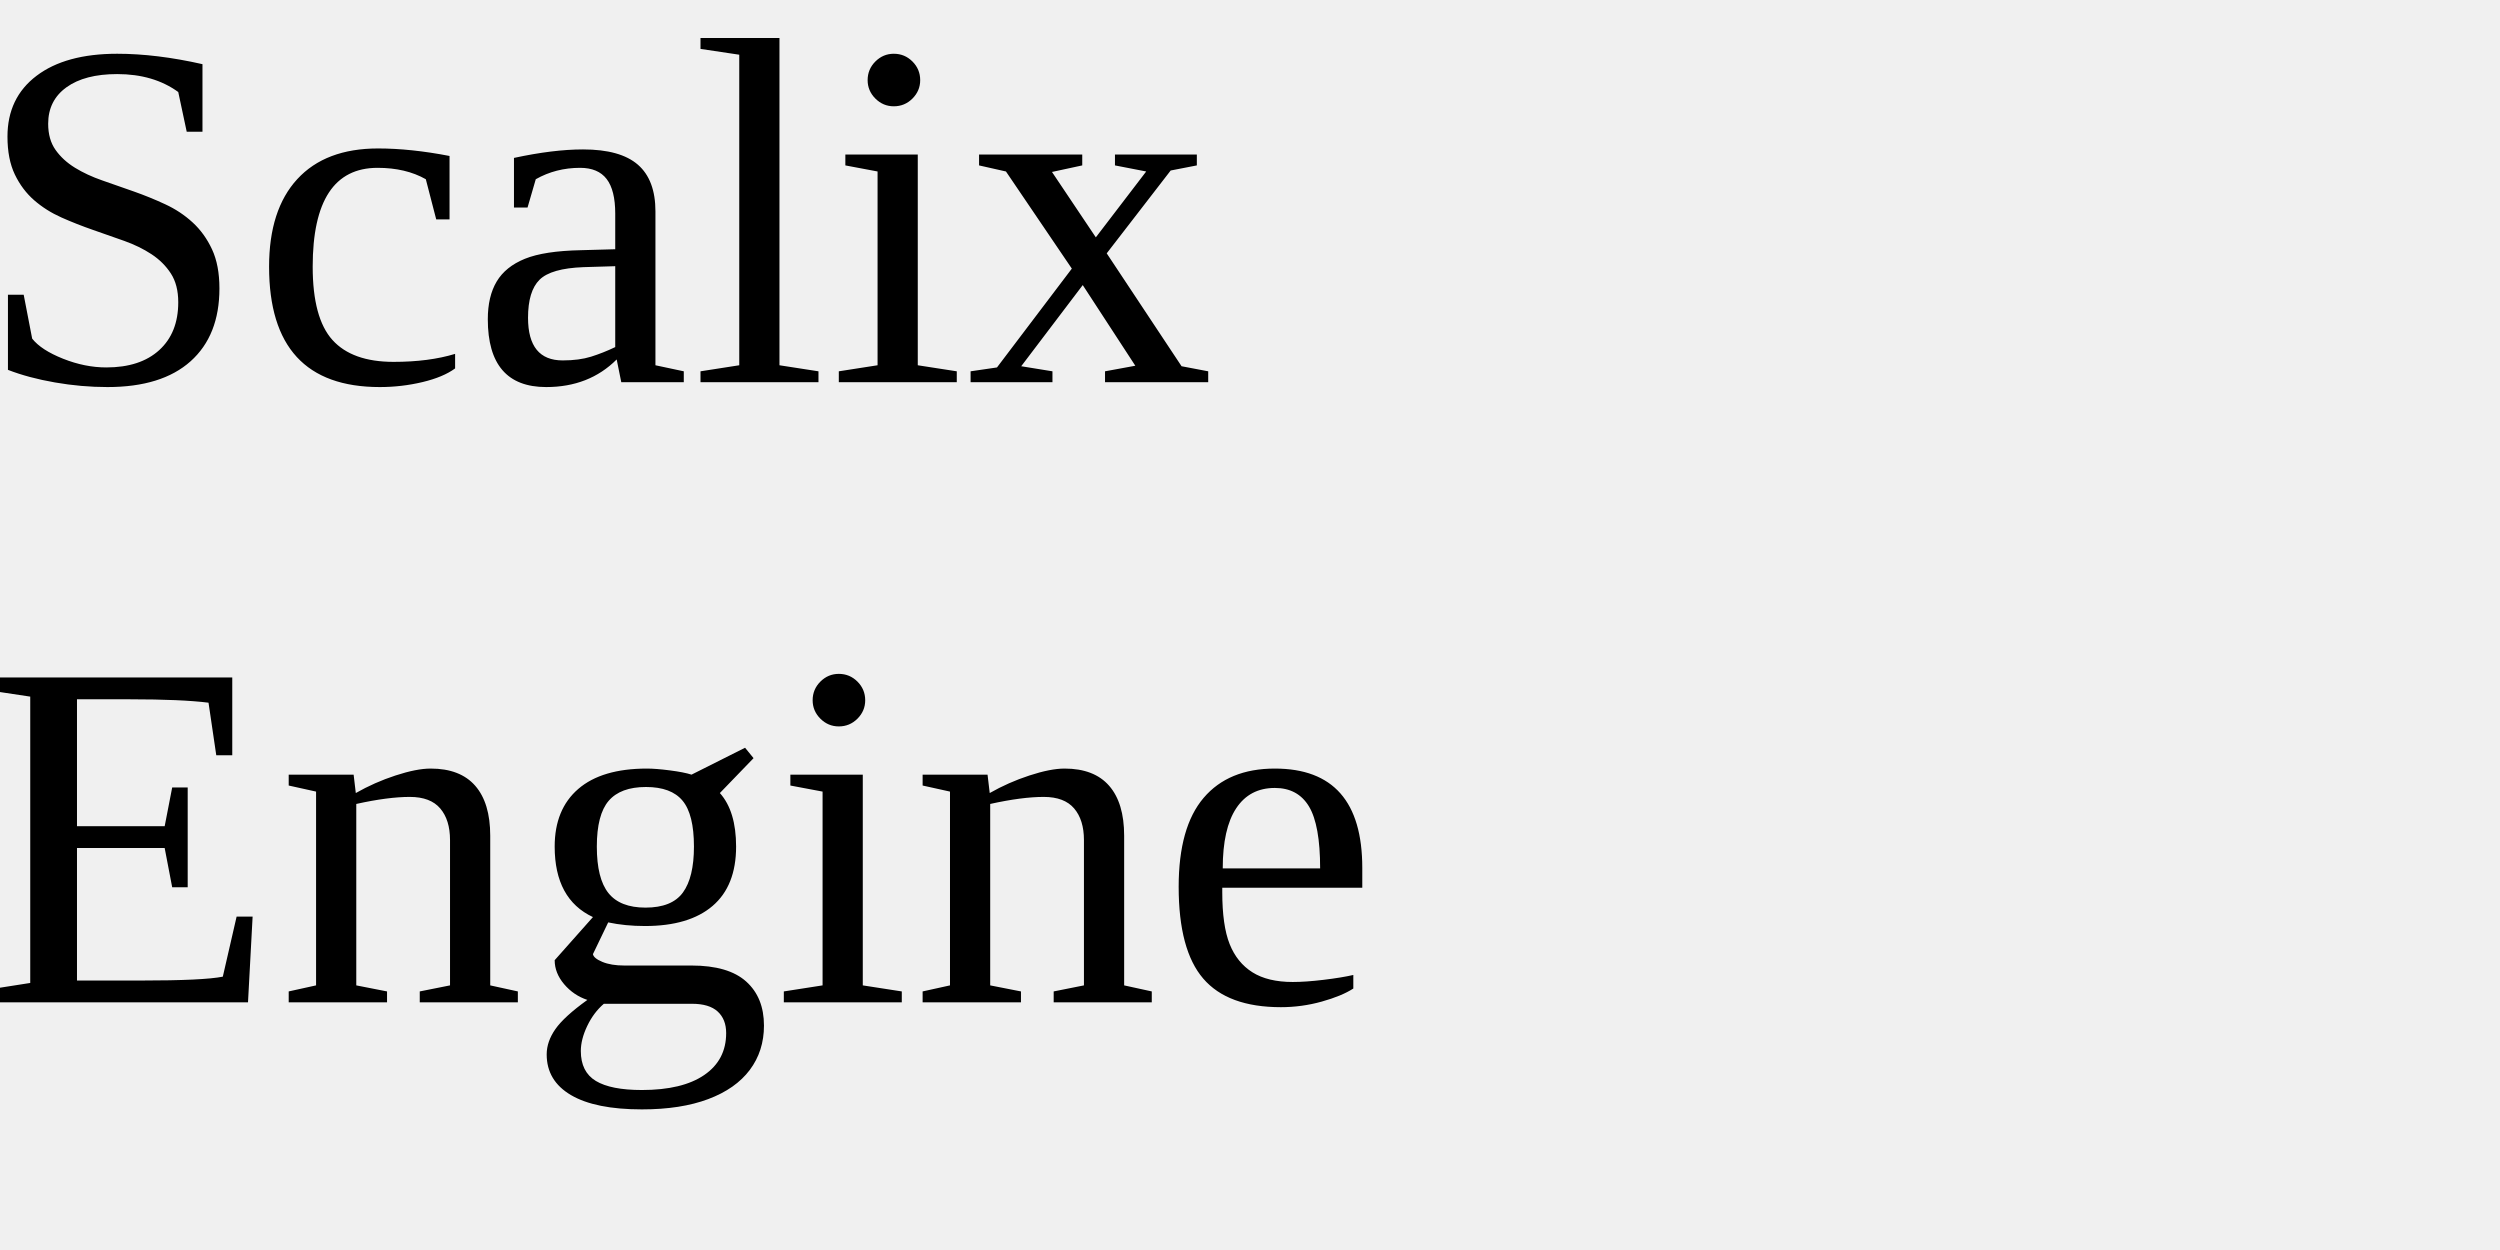
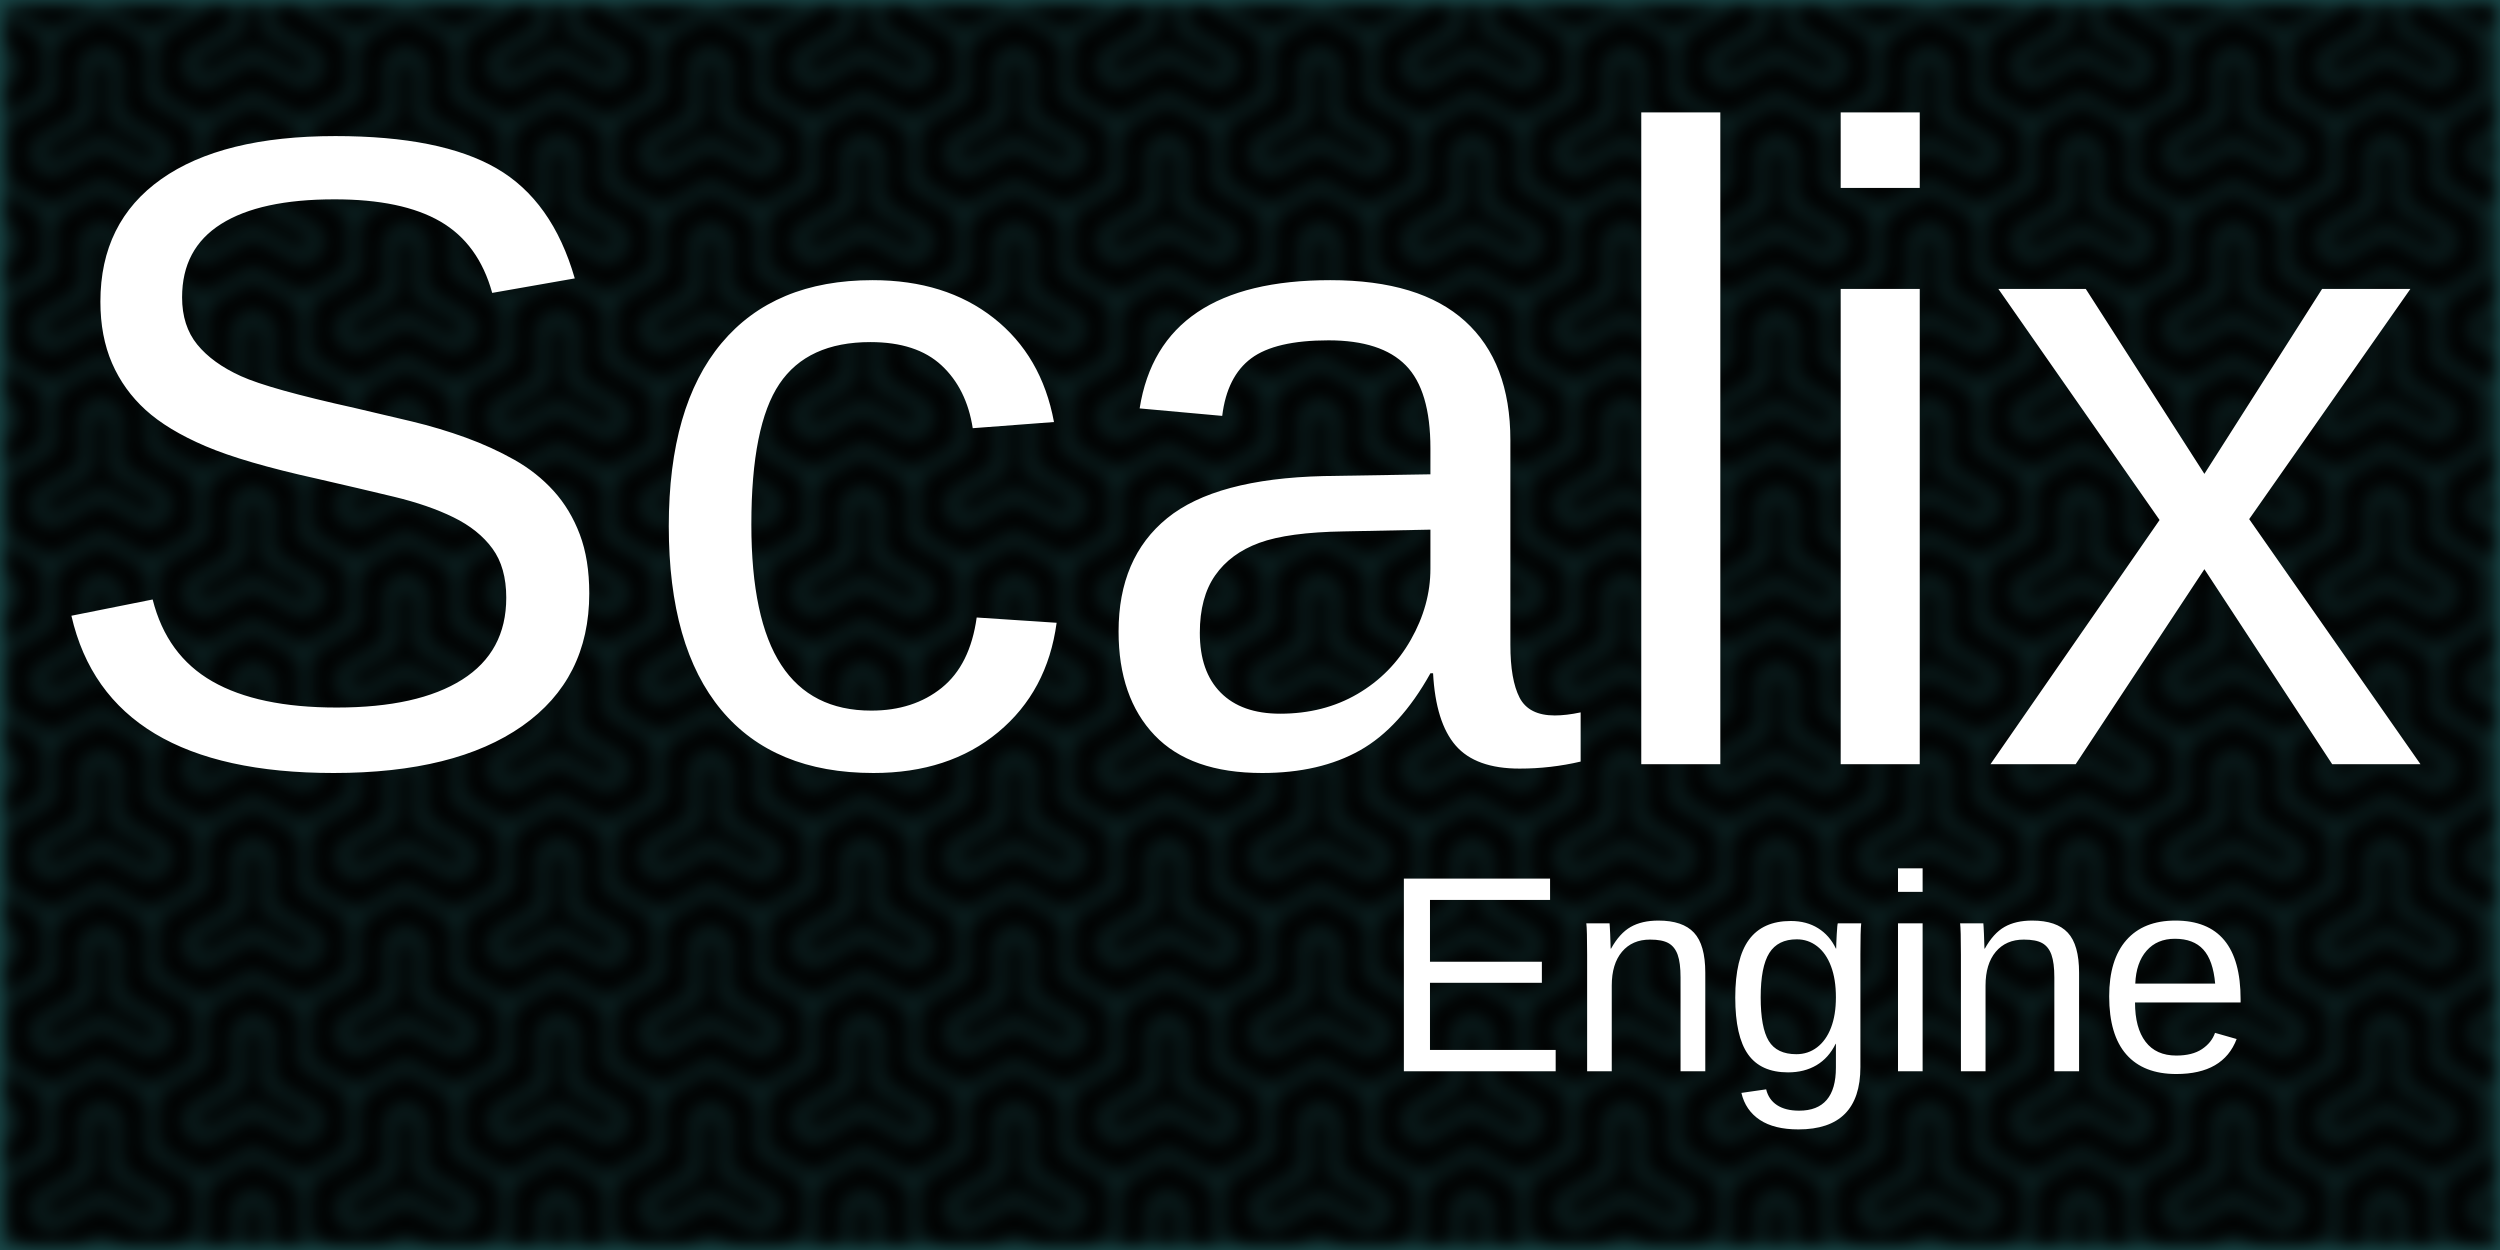
- <svg xmlns="http://www.w3.org/2000/svg" width="2048mm" height="1024mm" viewBox="0 0 2048 1024" version="1.1" id="svg1">
-   <defs id="defs1" />
+ <svg xmlns="http://www.w3.org/2000/svg" xmlns:xlink="http://www.w3.org/1999/xlink" width="2048mm" height="1024mm" viewBox="0 0 2048 1024" version="1.1" id="svg1">
+   <defs id="defs1">
+     <pattern xlink:href="#pattern25-8" preserveAspectRatio="xMidYMid" id="pattern94" patternTransform="matrix(3.2,0,0,3.2,946.6641,457.2988)" x="0" y="0" />
+     <clipPath clipPathUnits="userSpaceOnUse" id="clipPath25">
+       <rect style="fill:#ff0000;stroke:none;stroke-width:3;stroke-linecap:square;stroke-linejoin:miter;paint-order:stroke markers fill;stop-color:#000000" id="rect25-8" width="78" height="45.033" x="763.613" y="452.824" />
+     </clipPath>
+     <pattern patternUnits="userSpaceOnUse" width="78" height="45.033" patternTransform="translate(946.6641,457.2988) scale(0.6)" preserveAspectRatio="xMidYMid" id="pattern25-8" style="fill:#000000">
+       <g id="g13" transform="translate(-763.6132,-452.8242)" clip-path="url(#clipPath25)">
+         <path id="path11-0" style="color:#000000;stroke-width:3;stroke-linecap:square;paint-order:stroke markers fill" d="m 805.627,448.211 -12.5,7.217 v 14.436 l -12.5,7.217 v 14.434 l 12.5,7.217 12.5,-7.217 12.5,7.217 12.5,-7.217 v -14.434 l -12.5,-7.217 v -14.436 z m 0,9.223 4.514,2.605 v 14.434 l 12.5,7.217 v 5.213 l -4.514,2.605 -12.5,-7.217 -12.5,7.217 -4.514,-2.605 v -5.213 l 12.5,-7.217 v -14.434 z m 0,1.732 -3.014,1.738 v 14.434 l -12.5,7.219 v 3.479 l 3.014,1.74 12.5,-7.217 12.5,7.217 3.016,-1.74 v -3.479 l -12.502,-7.219 V 460.904 Z" />
+         <path id="path20-8" style="color:#000000;stroke-width:3;stroke-linecap:square;paint-order:stroke markers fill" d="m 805.627,403.178 -12.5,7.217 v 14.436 l -12.5,7.217 v 14.434 l 12.5,7.217 12.5,-7.217 12.5,7.217 12.5,-7.217 v -14.434 l -12.5,-7.217 v -14.436 z m 0,9.223 4.514,2.605 v 14.434 l 12.5,7.217 v 5.213 l -4.514,2.605 -12.5,-7.217 -12.5,7.217 -4.514,-2.605 v -5.213 l 12.5,-7.217 v -14.434 z m 0,1.732 -3.014,1.738 v 14.434 l -12.5,7.219 v 3.479 l 3.014,1.74 12.5,-7.217 12.5,7.217 3.016,-1.74 v -3.479 l -12.502,-7.219 V 415.871 Z m -39,56.598 -12.5,7.217 v 14.436 l -12.5,7.217 v 14.434 l 12.5,7.217 12.5,-7.217 12.5,7.217 12.5,-7.217 v -14.434 l -12.5,-7.217 v -14.436 z m 0,9.223 4.514,2.605 v 14.434 l 12.5,7.217 v 5.213 l -4.514,2.605 -12.5,-7.217 -12.5,7.217 -4.514,-2.605 v -5.213 l 12.5,-7.217 v -14.434 z m 0,1.732 -3.014,1.738 v 14.434 l -12.5,7.219 v 3.479 l 3.014,1.74 12.5,-7.217 12.5,7.217 3.016,-1.74 v -3.479 l -12.502,-7.219 v -14.434 z m 78,-10.955 -12.5,7.217 v 14.436 l -12.5,7.217 v 14.434 l 12.5,7.217 12.5,-7.217 12.5,7.217 12.5,-7.217 v -14.434 l -12.5,-7.217 v -14.436 z m 0,9.223 4.514,2.605 v 14.434 l 12.5,7.217 v 5.213 l -4.514,2.605 -12.5,-7.217 -12.5,7.217 -4.514,-2.605 v -5.213 l 12.5,-7.217 v -14.434 z m 0,1.732 -3.014,1.738 v 14.434 l -12.5,7.219 v 3.479 l 3.014,1.74 12.5,-7.217 12.5,7.217 3.016,-1.74 v -3.479 l -12.502,-7.219 v -14.434 z" />
+         <path id="path19" style="color:#000000;stroke-width:3;stroke-linecap:square;paint-order:stroke markers fill" d="m 766.627,425.697 -12.5,7.217 v 14.436 l -12.5,7.217 V 469 l 12.5,7.217 12.5,-7.217 12.5,7.217 12.5,-7.217 v -14.434 l -12.5,-7.217 v -14.436 z m 0,9.223 4.514,2.605 v 14.434 l 12.5,7.217 v 5.213 l -4.514,2.605 -12.5,-7.217 -12.5,7.217 -4.514,-2.605 v -5.213 l 12.5,-7.217 v -14.434 z m 0,1.732 -3.014,1.738 v 14.434 l -12.5,7.219 v 3.479 l 3.014,1.74 12.5,-7.217 12.5,7.217 3.016,-1.74 v -3.479 l -12.502,-7.219 v -14.434 z m 78,-10.955 -12.5,7.217 v 14.436 l -12.5,7.217 V 469 l 12.5,7.217 12.5,-7.217 12.5,7.217 12.5,-7.217 v -14.434 l -12.5,-7.217 v -14.436 z m 0,9.223 4.514,2.605 v 14.434 l 12.5,7.217 v 5.213 l -4.514,2.605 -12.5,-7.217 -12.5,7.217 -4.514,-2.605 v -5.213 l 12.5,-7.217 v -14.434 z m 0,1.732 -3.014,1.738 v 14.434 l -12.5,7.219 v 3.479 l 3.014,1.74 12.5,-7.217 12.5,7.217 3.016,-1.74 v -3.479 l -12.502,-7.219 v -14.434 z m -39,56.598 -12.5,7.217 v 14.436 l -12.5,7.217 v 14.434 l 12.5,7.217 12.5,-7.217 12.5,7.217 12.5,-7.217 v -14.434 l -12.5,-7.217 v -14.436 z m 0,9.223 4.514,2.605 v 14.434 l 12.5,7.217 v 5.213 l -4.514,2.605 -12.5,-7.217 -12.5,7.217 -4.514,-2.605 v -5.213 l 12.5,-7.217 v -14.434 z m 0,1.732 -3.014,1.738 v 14.434 l -12.5,7.219 v 3.479 l 3.014,1.74 12.5,-7.217 12.5,7.217 3.016,-1.74 v -3.479 l -12.502,-7.219 v -14.434 z" />
+       </g>
+     </pattern>
+     <clipPath clipPathUnits="userSpaceOnUse" id="clipPath5">
+       <path id="path5" style="stroke-width:0.1;stroke-linecap:square;paint-order:markers fill stroke;stop-color:#000000" d="m 438.251,553.764 859.871,0 v 201.396 l -859.871,0 z" />
+     </clipPath>
+     <filter style="color-interpolation-filters:sRGB" id="filter97" x="-0.009" y="-0.018" width="1.018" height="1.036">
+       <feGaussianBlur stdDeviation="7.68" id="feGaussianBlur97" />
+     </filter>
+   </defs>
  <g id="layer1">
-     <text xml:space="preserve" style="font-size:406.4px;writing-mode:lr-tb;direction:ltr;fill:#000000;stroke-width:2.117" x="-21.069" y="313.115" id="text1">
-       <tspan id="tspan1" x="-21.069" y="313.115" style="font-size:406.4px;stroke-width:2.117">Scalix</tspan>
-       <tspan x="-21.069" y="821.115" style="font-size:406.4px;stroke-width:2.117" id="tspan2">Engine</tspan>
+     <rect style="fill:#1a4a4b;stroke-width:0.266;opacity:1;fill-opacity:1;stroke-dasharray:none;stroke:none" id="rect94" width="2048" height="1024" x="0" y="0" />
+     <rect style="opacity:1;mix-blend-mode:normal;fill:url(#pattern94);stroke-width:0.266;stroke:none;filter:url(#filter97)" id="rect86" width="2048" height="1024" x="0" y="0" />
+     <text xml:space="preserve" style="font-size:736.935px;writing-mode:lr-tb;direction:ltr;fill:#000000;stroke-width:3.685" x="25.025" y="626.038" id="text1">
+       <tspan id="tspan1" x="25.025" y="626.038" style="font-style:normal;font-variant:normal;font-weight:normal;font-stretch:normal;font-size:736.935px;font-family:Arial;-inkscape-font-specification:Arial;fill:#ffffff;fill-opacity:1;stroke-width:3.685">Scalix</tspan>
+       <tspan x="25.025" y="1555.737" style="font-style:normal;font-variant:normal;font-weight:normal;font-stretch:normal;font-size:736.935px;font-family:Arial;-inkscape-font-specification:Arial;fill:#ffffff;fill-opacity:1;stroke-width:3.685" id="tspan2" />
    </text>
-     <text xml:space="preserve" style="font-size:50.8px;writing-mode:lr-tb;direction:ltr;fill:#000000;stroke-width:0.265" x="766.233" y="292.1" id="text3">
-       <tspan id="tspan3" x="766.233" y="292.1" style="stroke-width:0.265" />
+     <text xml:space="preserve" style="font-style:normal;font-variant:normal;font-weight:normal;font-stretch:normal;font-size:229.458px;font-family:Arial;-inkscape-font-specification:Arial;writing-mode:lr-tb;direction:ltr;fill:#000000;fill-opacity:1;stroke-width:0.43" x="1131.224" y="877.6" id="text83">
+       <tspan id="tspan83" style="fill:#ffffff;fill-opacity:1;stroke-width:0.43" x="1131.224" y="877.6">Engine</tspan>
    </text>
  </g>
</svg>
